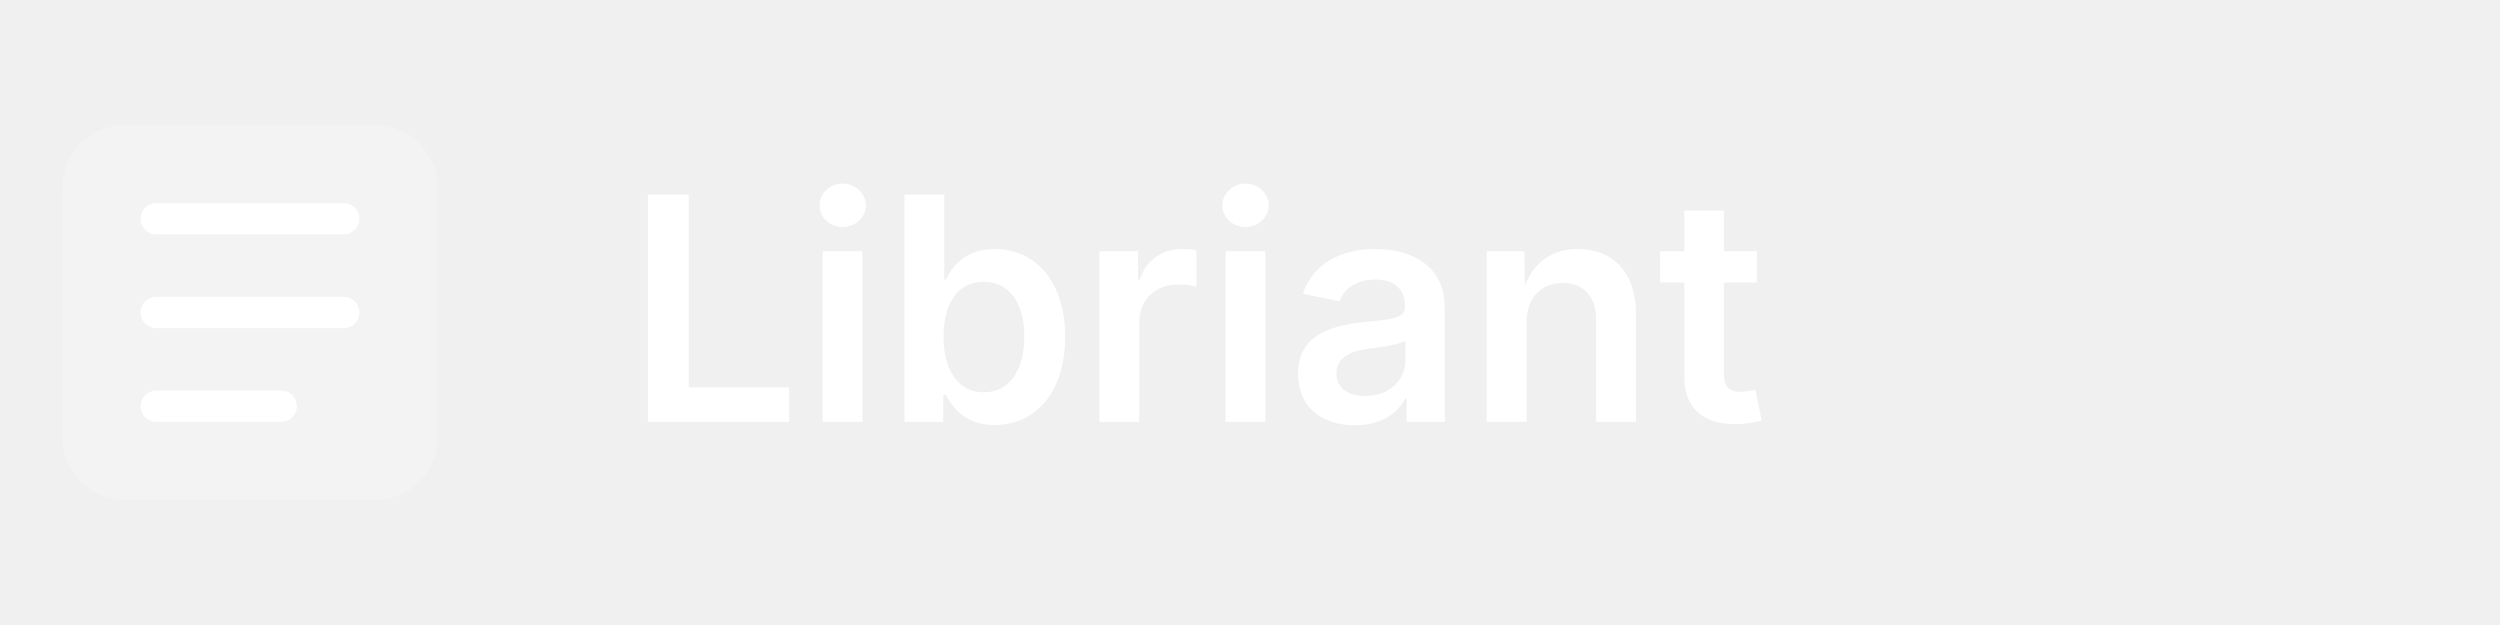
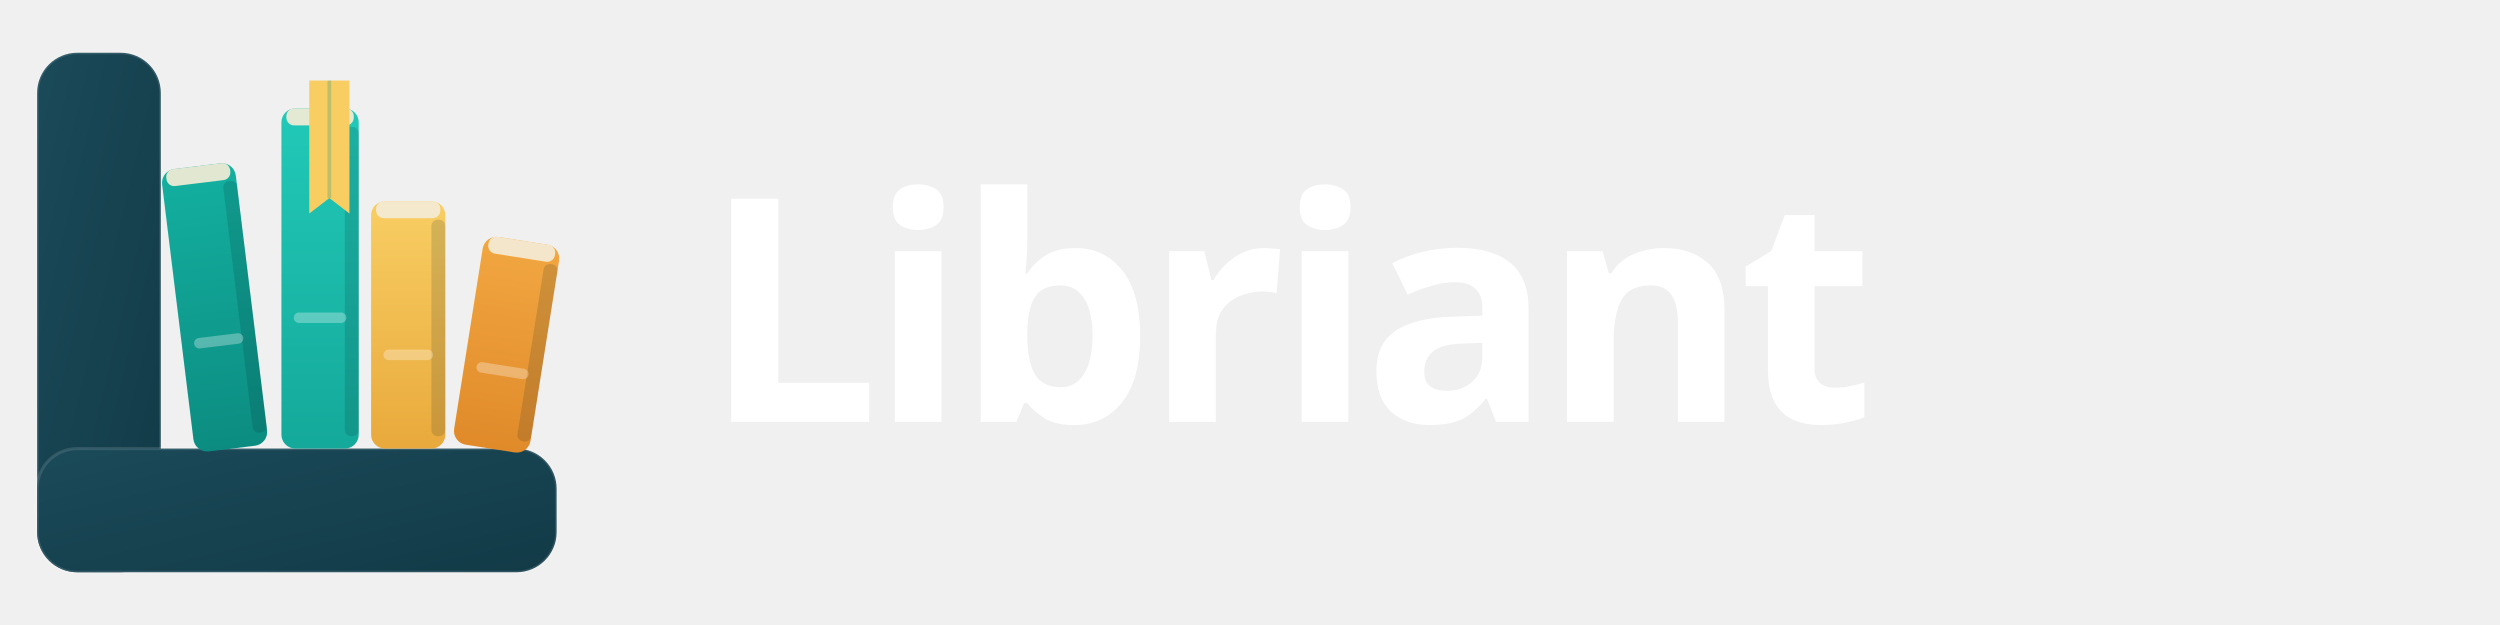
<svg xmlns="http://www.w3.org/2000/svg" viewBox="0 0 160 40" role="img" aria-label="Libriant">
-   <rect x="4" y="8" width="24" height="24" rx="4" fill="#ffffff" opacity="0.2" />
-   <path d="M10 14 L22 14 M10 20 L22 20 M10 26 L18 26" stroke="#ffffff" stroke-width="2" stroke-linecap="round" />
-   <text x="40" y="27" font-family="Inter, system-ui, sans-serif" font-size="20" font-weight="600" fill="#ffffff">Libriant</text>
+   <svg x="0" y="1" width="38" height="38" viewBox="32 32 192 192">
+     <defs>
+       <linearGradient id="ld-ink" x1="0" y1="0" x2="1" y2="1">
+         <stop offset="0" stop-color="#1B4A59" />
+         <stop offset="1" stop-color="#123A47" />
+       </linearGradient>
+       <linearGradient id="ld-t1" x1="0" y1="0" x2="0" y2="1">
+         <stop offset="0" stop-color="#13B0A0" />
+         <stop offset="1" stop-color="#0C8C81" />
+       </linearGradient>
+       <linearGradient id="ld-t2" x1="0" y1="0" x2="0" y2="1">
+         <stop offset="0" stop-color="#22C9B8" />
+         <stop offset="1" stop-color="#14A99A" />
+       </linearGradient>
+       <linearGradient id="ld-g1" x1="0" y1="0" x2="0" y2="1">
+         <stop offset="0" stop-color="#F8CE63" />
+         <stop offset="1" stop-color="#E9A93C" />
+       </linearGradient>
+       <linearGradient id="ld-g2" x1="0" y1="0" x2="0" y2="1">
+         <stop offset="0" stop-color="#F2A741" />
+         <stop offset="1" stop-color="#E08A2A" />
+       </linearGradient>
+     </defs>
+     <g fill="url(#ld-ink)" stroke="rgba(255,255,255,0.12)" stroke-width="1">
+       <rect x="44" y="44" width="40" height="168" rx="13" />
+       <rect x="44" y="172" width="168" height="40" rx="13" />
+     </g>
+     <g transform="rotate(-7 107 172)">
+       <rect x="95" y="80" width="24" height="92" rx="4.5" fill="url(#ld-t1)" />
+       <rect x="96.6" y="80" width="20.8" height="5.5" rx="2.5" fill="#F4ECD6" fill-opacity="0.92" />
+       <rect x="114.5" y="86" width="4.5" height="82" rx="2" fill="#06181F" fill-opacity="0.14" />
+       <rect x="99" y="135.2" width="16" height="3.4" rx="1.7" fill="#FFFFFF" fill-opacity="0.30" />
+     </g>
+     <g>
+       <rect x="123" y="62" width="25" height="110" rx="4.5" fill="url(#ld-t2)" />
+       <rect x="124.6" y="62" width="21.8" height="5.5" rx="2.5" fill="#F4ECD6" fill-opacity="0.92" />
+       <rect x="143.5" y="68" width="4.5" height="100" rx="2" fill="#06181F" fill-opacity="0.14" />
+       <rect x="127" y="128" width="17" height="3.4" rx="1.7" fill="#FFFFFF" fill-opacity="0.30" />
+     </g>
+     <g>
+       <rect x="152" y="92" width="24" height="80" rx="4.5" fill="url(#ld-g1)" />
+       <rect x="153.6" y="92" width="20.8" height="5.5" rx="2.5" fill="#F4ECD6" fill-opacity="0.92" />
+       <rect x="171.5" y="98" width="4.5" height="70" rx="2" fill="#06181F" fill-opacity="0.14" />
+       <rect x="156" y="140" width="16" height="3.4" rx="1.7" fill="#FFFFFF" fill-opacity="0.30" />
+     </g>
+     <g transform="rotate(9 190.5 172)">
+       <rect x="178" y="104" width="25" height="68" rx="4.5" fill="url(#ld-g2)" />
+       <rect x="179.6" y="104" width="21.8" height="5.5" rx="2.5" fill="#F4ECD6" fill-opacity="0.92" />
+       <rect x="198.5" y="110" width="4.5" height="58" rx="2" fill="#06181F" fill-opacity="0.14" />
+       <rect x="182" y="144.8" width="17" height="3.4" rx="1.7" fill="#FFFFFF" fill-opacity="0.30" />
+     </g>
+     <path d="M132 53 H145 V96 L138.5 91 L132 96 Z" fill="#F8CE63" />
+     <line x1="138.5" y1="53" x2="138.5" y2="91" stroke="#0C8C81" stroke-opacity="0.25" stroke-width="1.2" />
+   </svg>
+   <text x="45" y="27" font-family="'Sora', 'Avenir Next', 'Segoe UI', system-ui, sans-serif" font-size="20" font-weight="600" letter-spacing="-0.6" fill="#ffffff">Libriant</text>
</svg>
